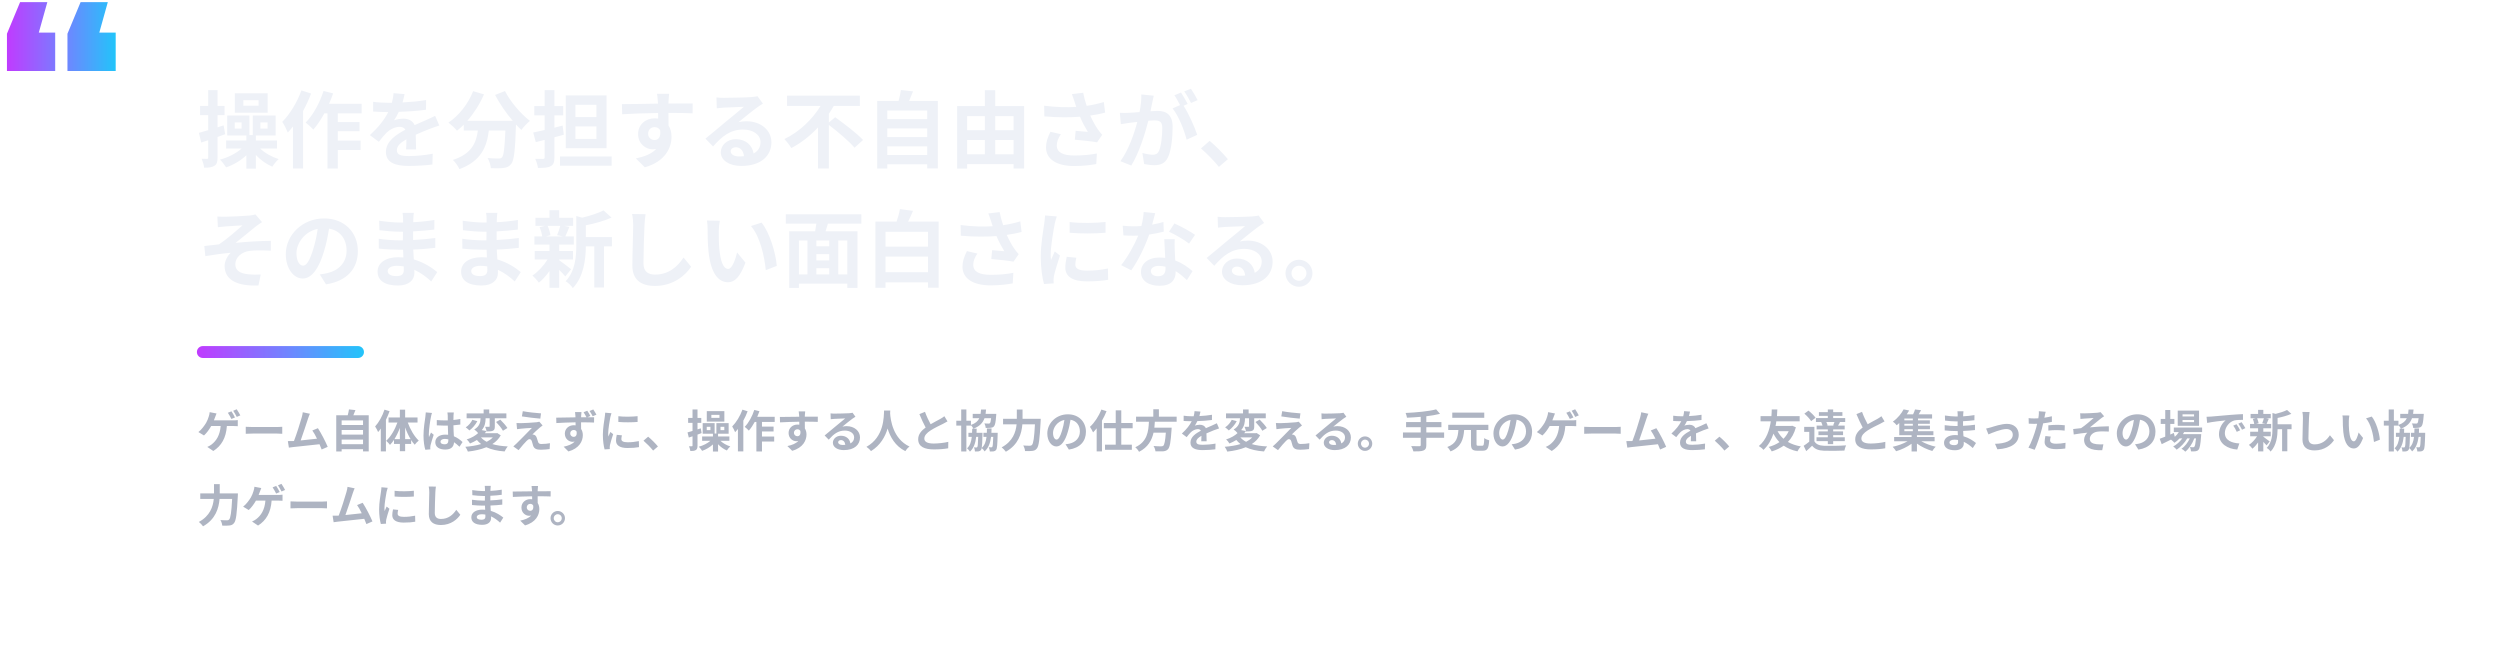
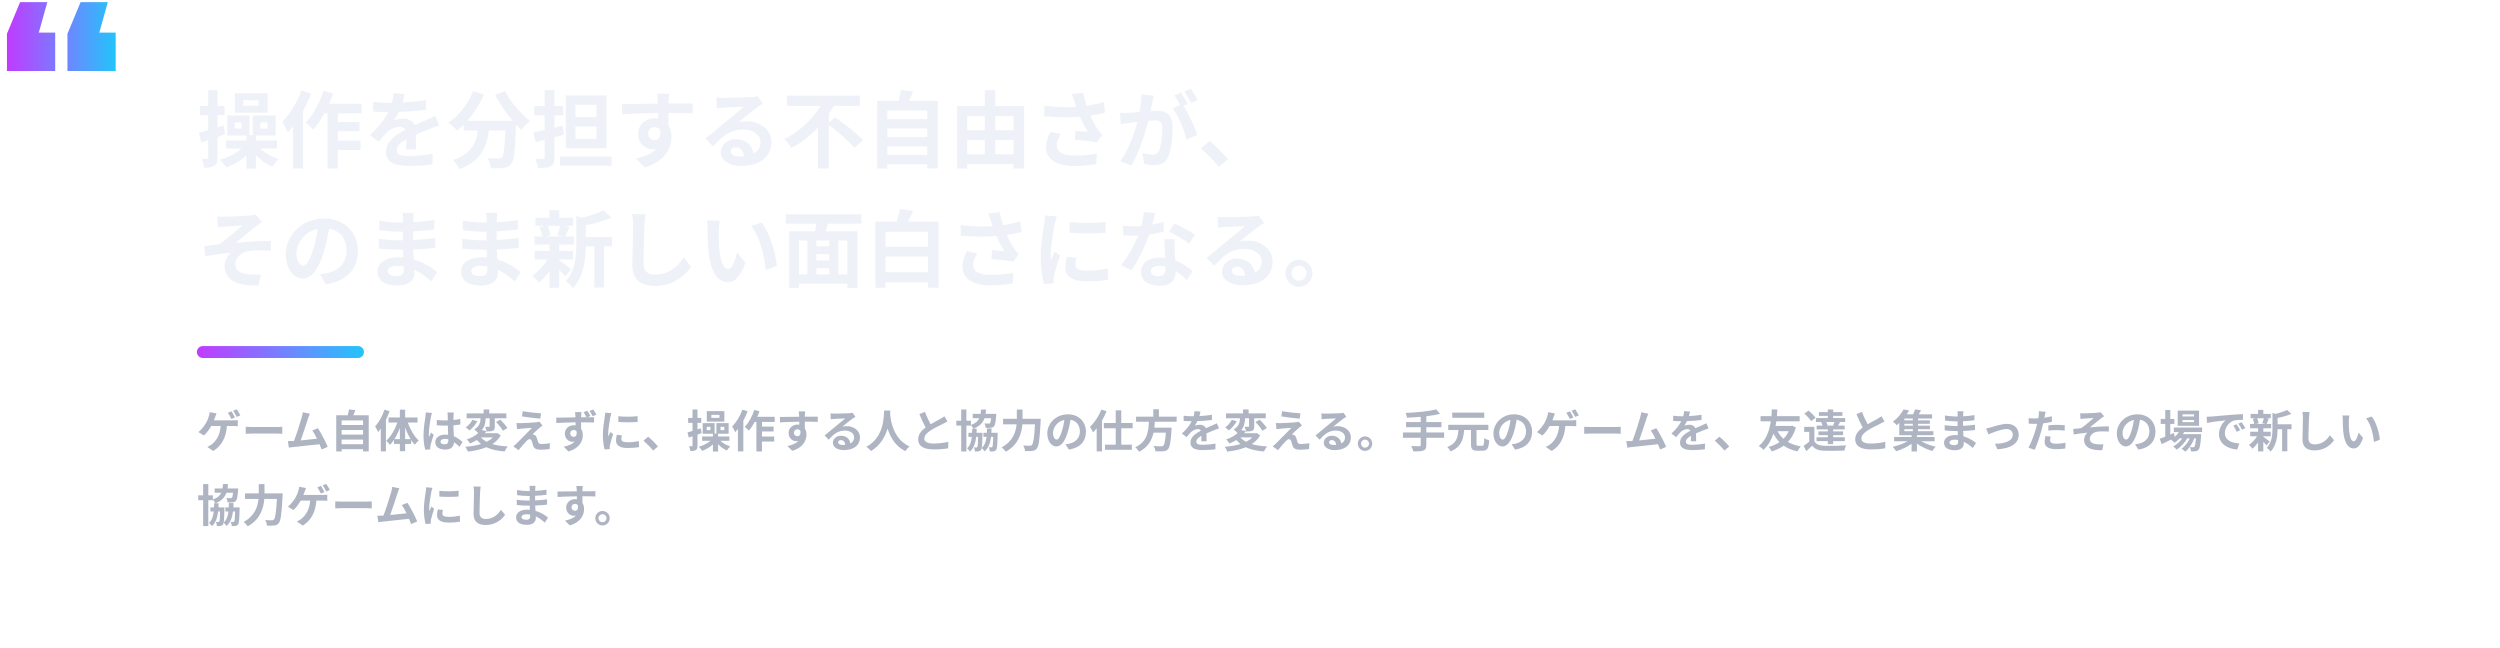
<svg xmlns="http://www.w3.org/2000/svg" viewBox="0 0 838 217" width="838" height="217" role="img">
  <defs>
    <filter id="glow" x="-30%" y="-30%" width="160%" height="160%">
      <feGaussianBlur stdDeviation="1.6" />
    </filter>
    <linearGradient id="brand" x1="0" y1="0" x2="1" y2="0">
      <stop offset="0" stop-color="#C03BFF" />
      <stop offset=".55" stop-color="#6F86FF" />
      <stop offset="1" stop-color="#22C4FA" />
    </linearGradient>
    <linearGradient id="bg" x1="0" y1="0" x2="1" y2="1">
      <stop offset="0" stop-color="#141827" />
      <stop offset="1" stop-color="#231B35" />
    </linearGradient>
    <style>
.jp{font-family:'Hiragino Sans','Hiragino Kaku Gothic ProN','Yu Gothic UI','Yu Gothic','Meiryo','Noto Sans JP','Noto Sans CJK JP',sans-serif}
.disp{font-family:Impact,Haettenschweiler,'Anton','Arial Narrow Bold','Arial Black',sans-serif}
.gh{font-family:-apple-system,BlinkMacSystemFont,'Segoe UI','Noto Sans',Helvetica,Arial,sans-serif}
.rnd{font-family:RcRounded,'Hiragino Maru Gothic ProN','Yu Gothic UI','Noto Sans JP',sans-serif}
.hand{font-family:RcHand,'Hiragino Maru Gothic ProN','Yu Gothic UI','Noto Sans JP',sans-serif}
.mono{font-family:ui-monospace,SFMono-Regular,'Cascadia Mono',Consolas,'Liberation Mono',monospace}

@keyframes bob{0%,100%{transform:translateY(0)}50%{transform:translateY(-5px)}}
@keyframes blink{0%,90%,100%{transform:scaleY(1)}94%{transform:scaleY(.12)}}
@keyframes flow{to{stroke-dashoffset:-28}}
@keyframes pulse{0%,100%{opacity:.55}50%{opacity:1}}
.bob{animation:bob 2.6s ease-in-out infinite}
.eyes{transform-box:fill-box;transform-origin:center;animation:blink 4.8s infinite}
.flow{stroke-dasharray:6 8;animation:flow 1.1s linear infinite}
.pulse{animation:pulse 2.4s ease-in-out infinite}
@media (prefers-reduced-motion:reduce){.bob,.eyes,.flow,.pulse{animation:none}}
</style>
  </defs>
  <g transform="translate(0 18)">
    <path d="M2.33 5.8V-6.69L6.74 -17.29H15.87L13.01 -7.08H18.5V5.8ZM22.61 5.8V-6.69L27.02 -17.29H36.14L33.29 -7.08H38.78V5.8Z" fill="url(#brand)" />
    <rect x="66" y="98" width="56" height="4" rx="2" fill="url(#brand)" />
    <text x="66" y="36" class="gh" font-size="28" font-weight="800" fill="#EEF1F7" text-anchor="start">操作を分担する不自由さが、</text>
    <text x="66" y="76" class="gh" font-size="28" font-weight="800" fill="#EEF1F7" text-anchor="start">そのまま新しい面白さになる。</text>
-     <text x="66" y="132" class="gh" font-size="15" font-weight="600" fill="#AEB4C2" text-anchor="start">ゲーム自体は変えずに、操作する人と協力の仕方を変える。手元のゲームを、友達と集まったその場で新しい協</text>
-     <text x="66" y="157" class="gh" font-size="15" font-weight="600" fill="#AEB4C2" text-anchor="start">力ゲームにします。</text>
+     <text x="66" y="132" class="gh" font-size="15" font-weight="600" fill="#AEB4C2" text-anchor="start">ゲーム自体は変えずに、操作する人と協力の仕方を変える。手元のゲームを、友達と集まったその場で新しい</text>
+     <text x="66" y="157" class="gh" font-size="15" font-weight="600" fill="#AEB4C2" text-anchor="start">協力ゲームにします。</text>
  </g>
</svg>
